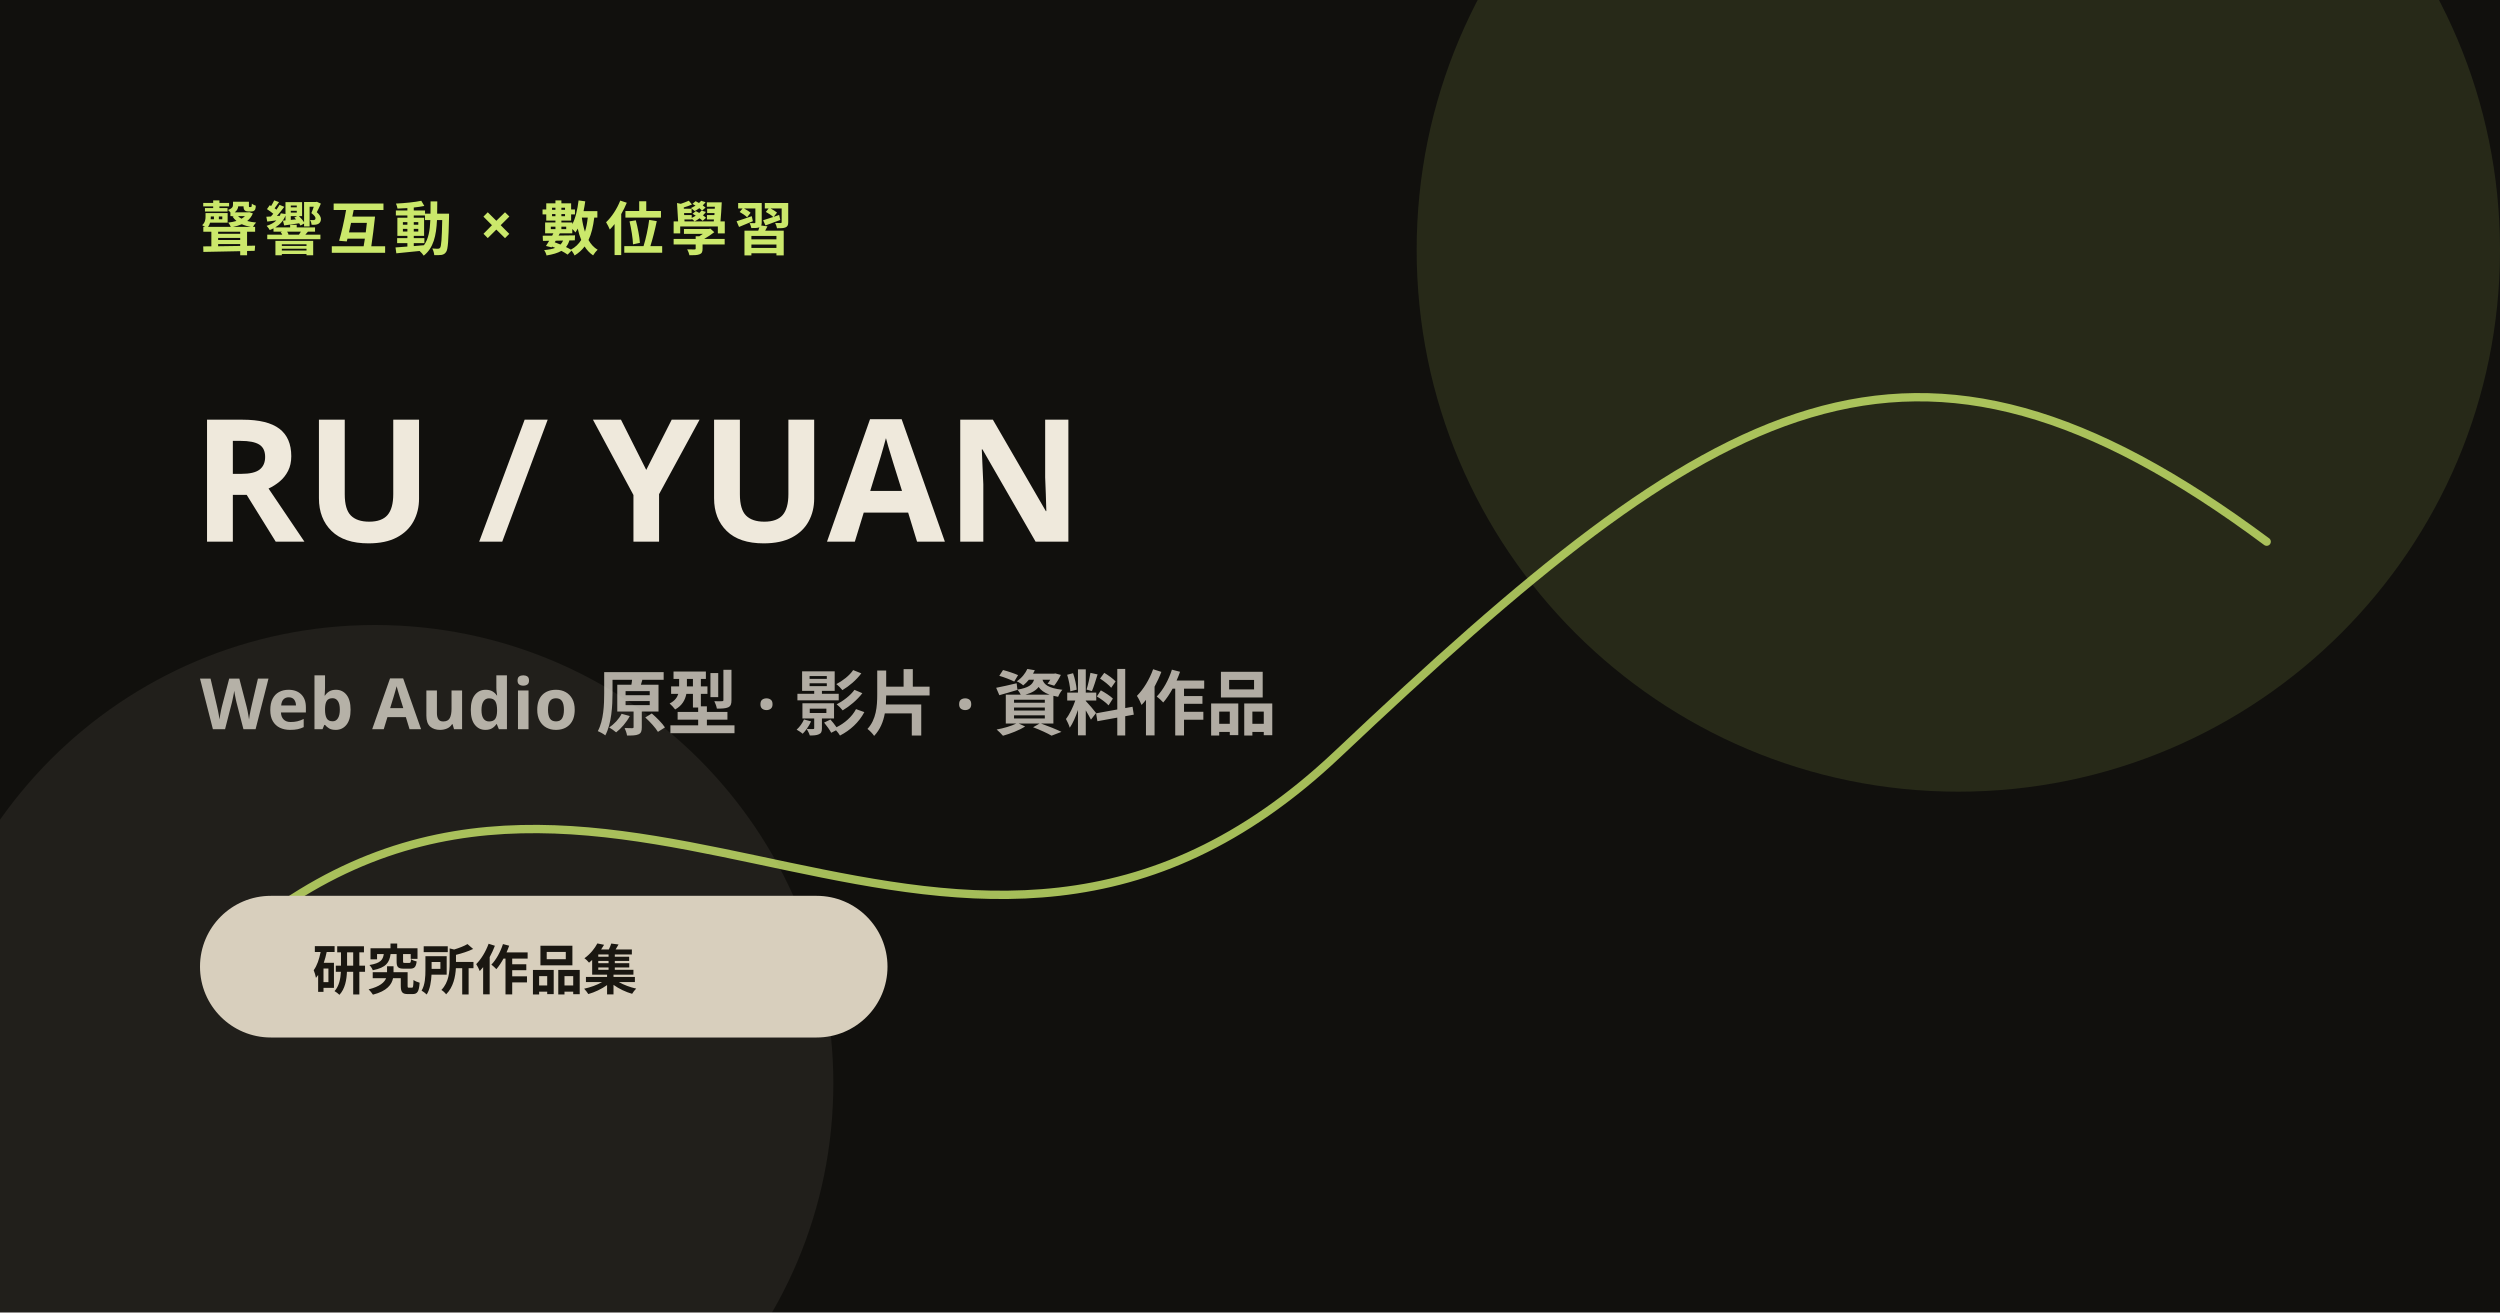
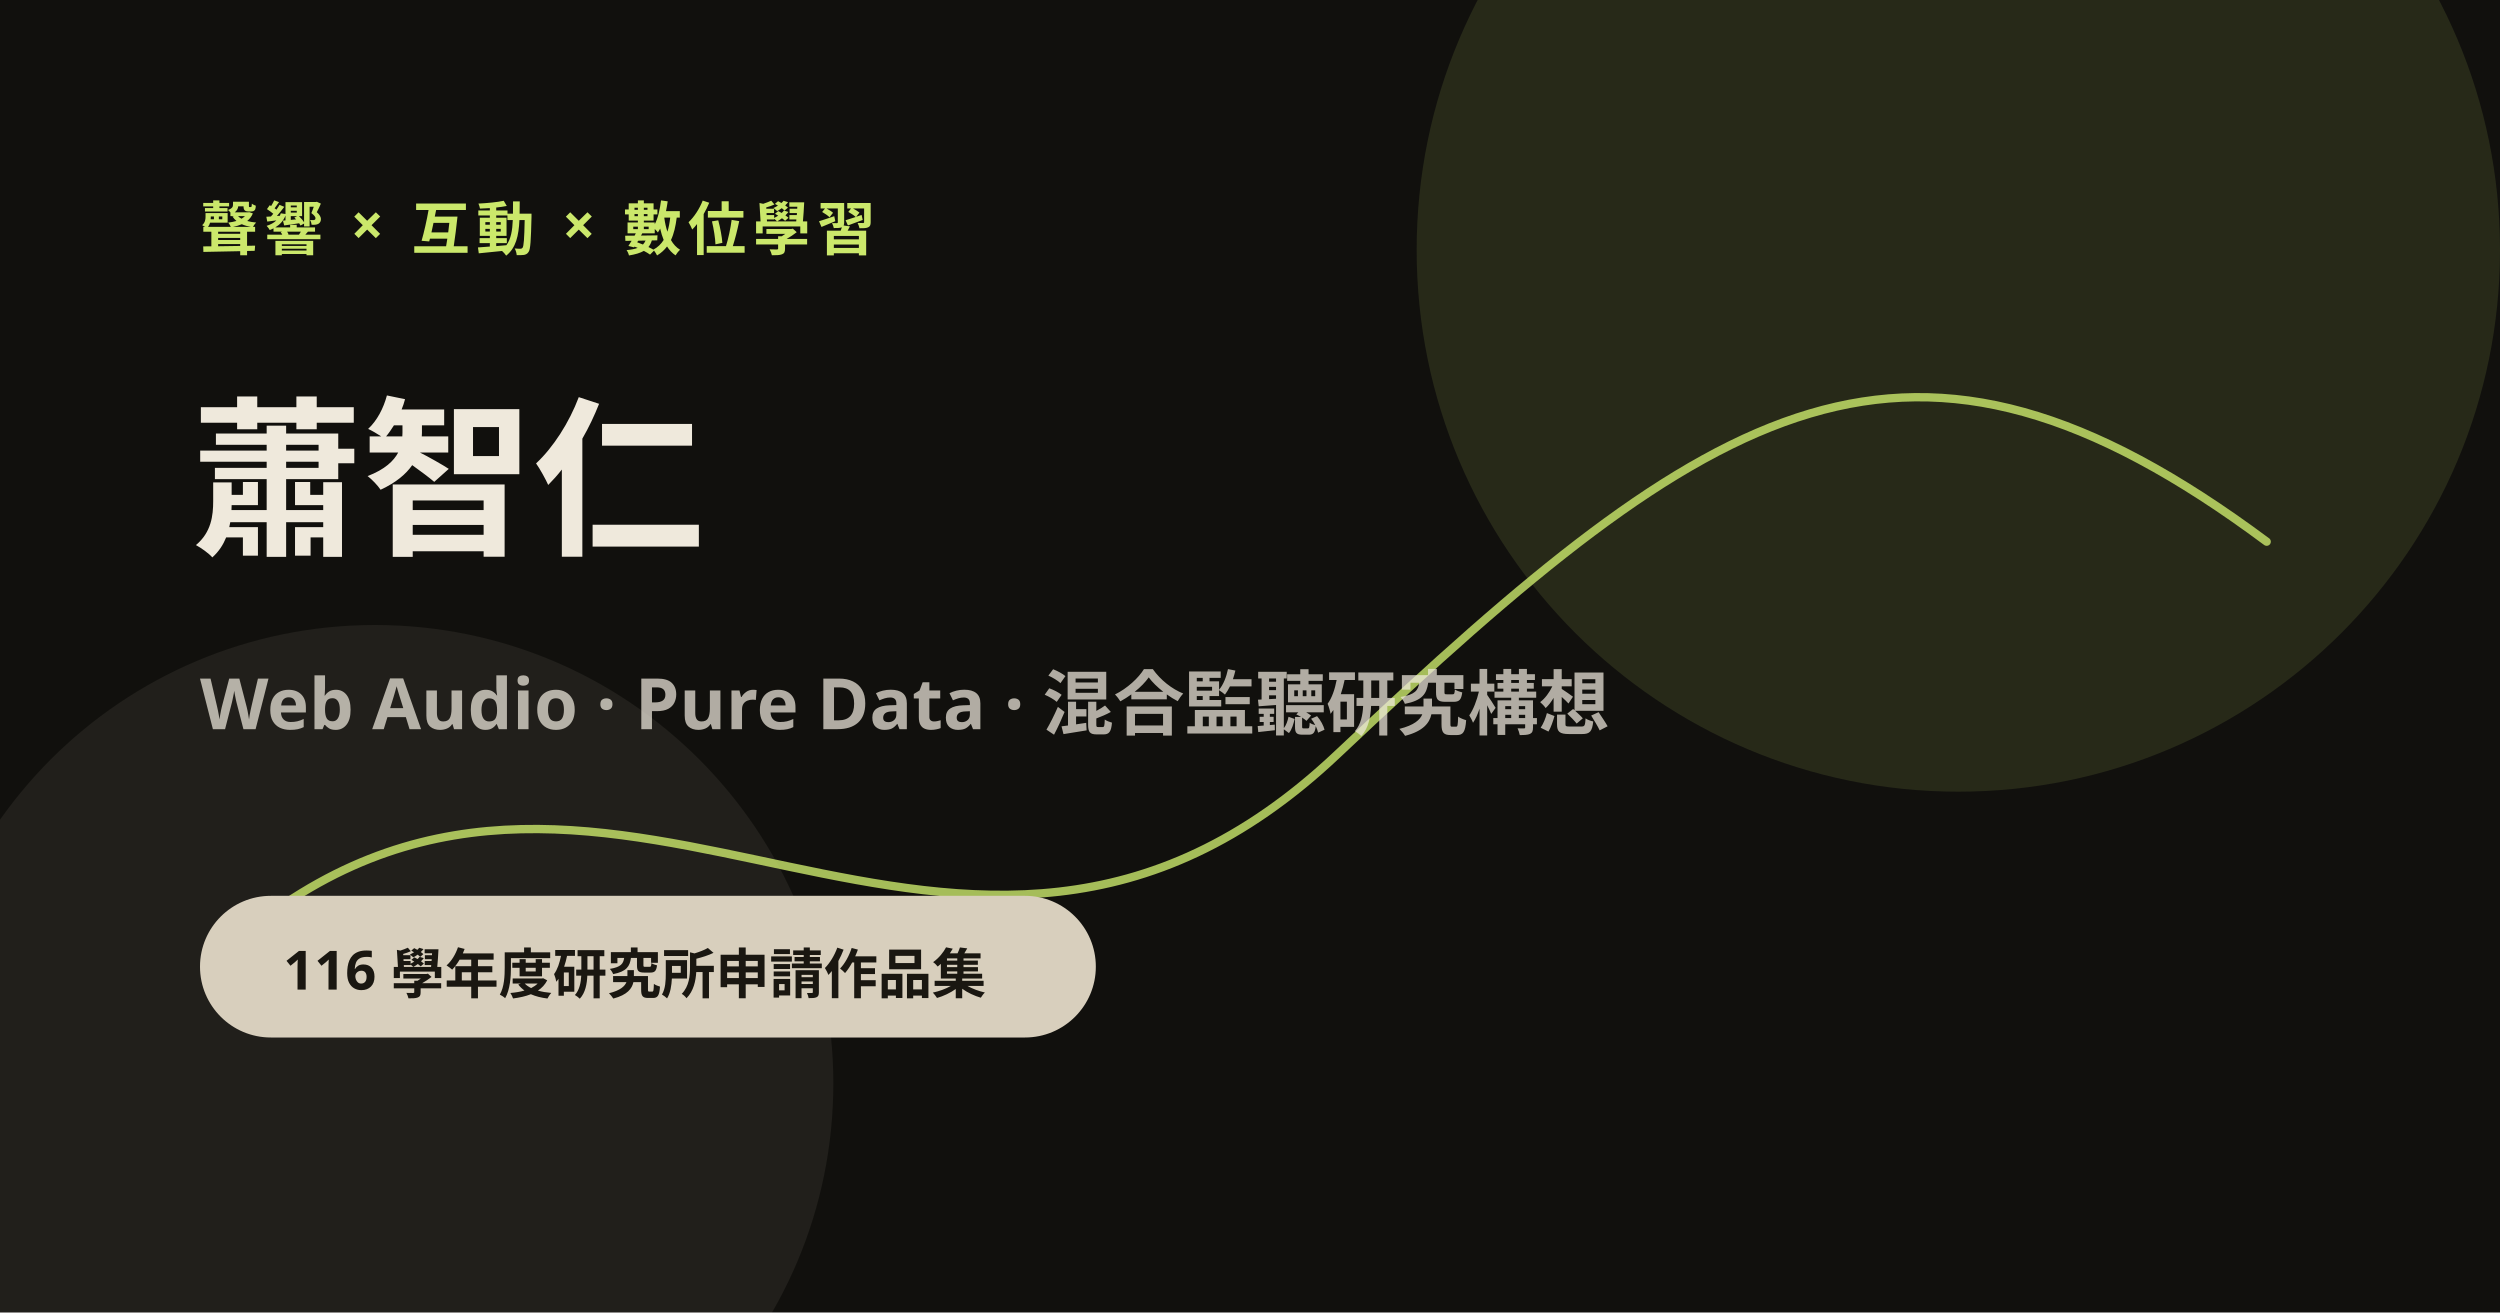
<svg xmlns="http://www.w3.org/2000/svg" width="1200" height="630" viewBox="0 0 1200 630" role="img" aria-labelledby="title desc">
  <rect width="1200" height="630" fill="#11100d" />
  <circle cx="940" cy="120" r="260" fill="#cbe86b" opacity="0.12" />
  <circle cx="180" cy="520" r="220" fill="#d8cfbd" opacity="0.08" />
  <path d="M120 446 C 296 306, 460 534, 642 362 S 916 132, 1088 260" fill="none" stroke="#cbe86b" stroke-width="4" stroke-linecap="round" opacity="0.8" />
-   <text x="96" y="120" fill="#cbe86b" font-family="PingFang TC, Noto Sans TC, Microsoft JhengHei, sans-serif" font-size="28" font-weight="800" letter-spacing="3">聲響互動 × 數位學習</text>
-   <text x="92" y="260" fill="#efe9dc" font-family="PingFang TC, Noto Sans TC, Microsoft JhengHei, sans-serif" font-size="82" font-weight="900">RU / YUAN</text>
-   <text x="96" y="350" fill="#efe9dc" opacity="0.72" font-family="PingFang TC, Noto Sans TC, Microsoft JhengHei, sans-serif" font-size="34" font-weight="600">Web Audio 原型 · 影片 · 資料作品</text>
-   <rect x="96" y="430" width="330" height="68" rx="34" fill="#d8cfbd" />
-   <text x="150" y="475" fill="#1a1711" font-family="PingFang TC, Noto Sans TC, Microsoft JhengHei, sans-serif" font-size="26" font-weight="800">研究所作品集</text>
+   <text x="96" y="120" fill="#cbe86b" font-family="PingFang TC, Noto Sans TC, Microsoft JhengHei, sans-serif" font-size="28" font-weight="800" letter-spacing="3">聲響 × 互動 × 數位學習</text>
+   <text x="92" y="260" fill="#efe9dc" font-family="PingFang TC, Noto Sans TC, Microsoft JhengHei, sans-serif" font-size="82" font-weight="900">蕭智仁</text>
+   <text x="96" y="350" fill="#efe9dc" opacity="0.72" font-family="PingFang TC, Noto Sans TC, Microsoft JhengHei, sans-serif" font-size="34" font-weight="600">Web Audio · Pure Data · 混合監聽研究構想</text>
+   <rect x="96" y="430" width="430" height="68" rx="34" fill="#d8cfbd" />
+   <text x="136" y="475" fill="#1a1711" font-family="PingFang TC, Noto Sans TC, Microsoft JhengHei, sans-serif" font-size="26" font-weight="800">116 學年度研究所申請作品集</text>
</svg>
